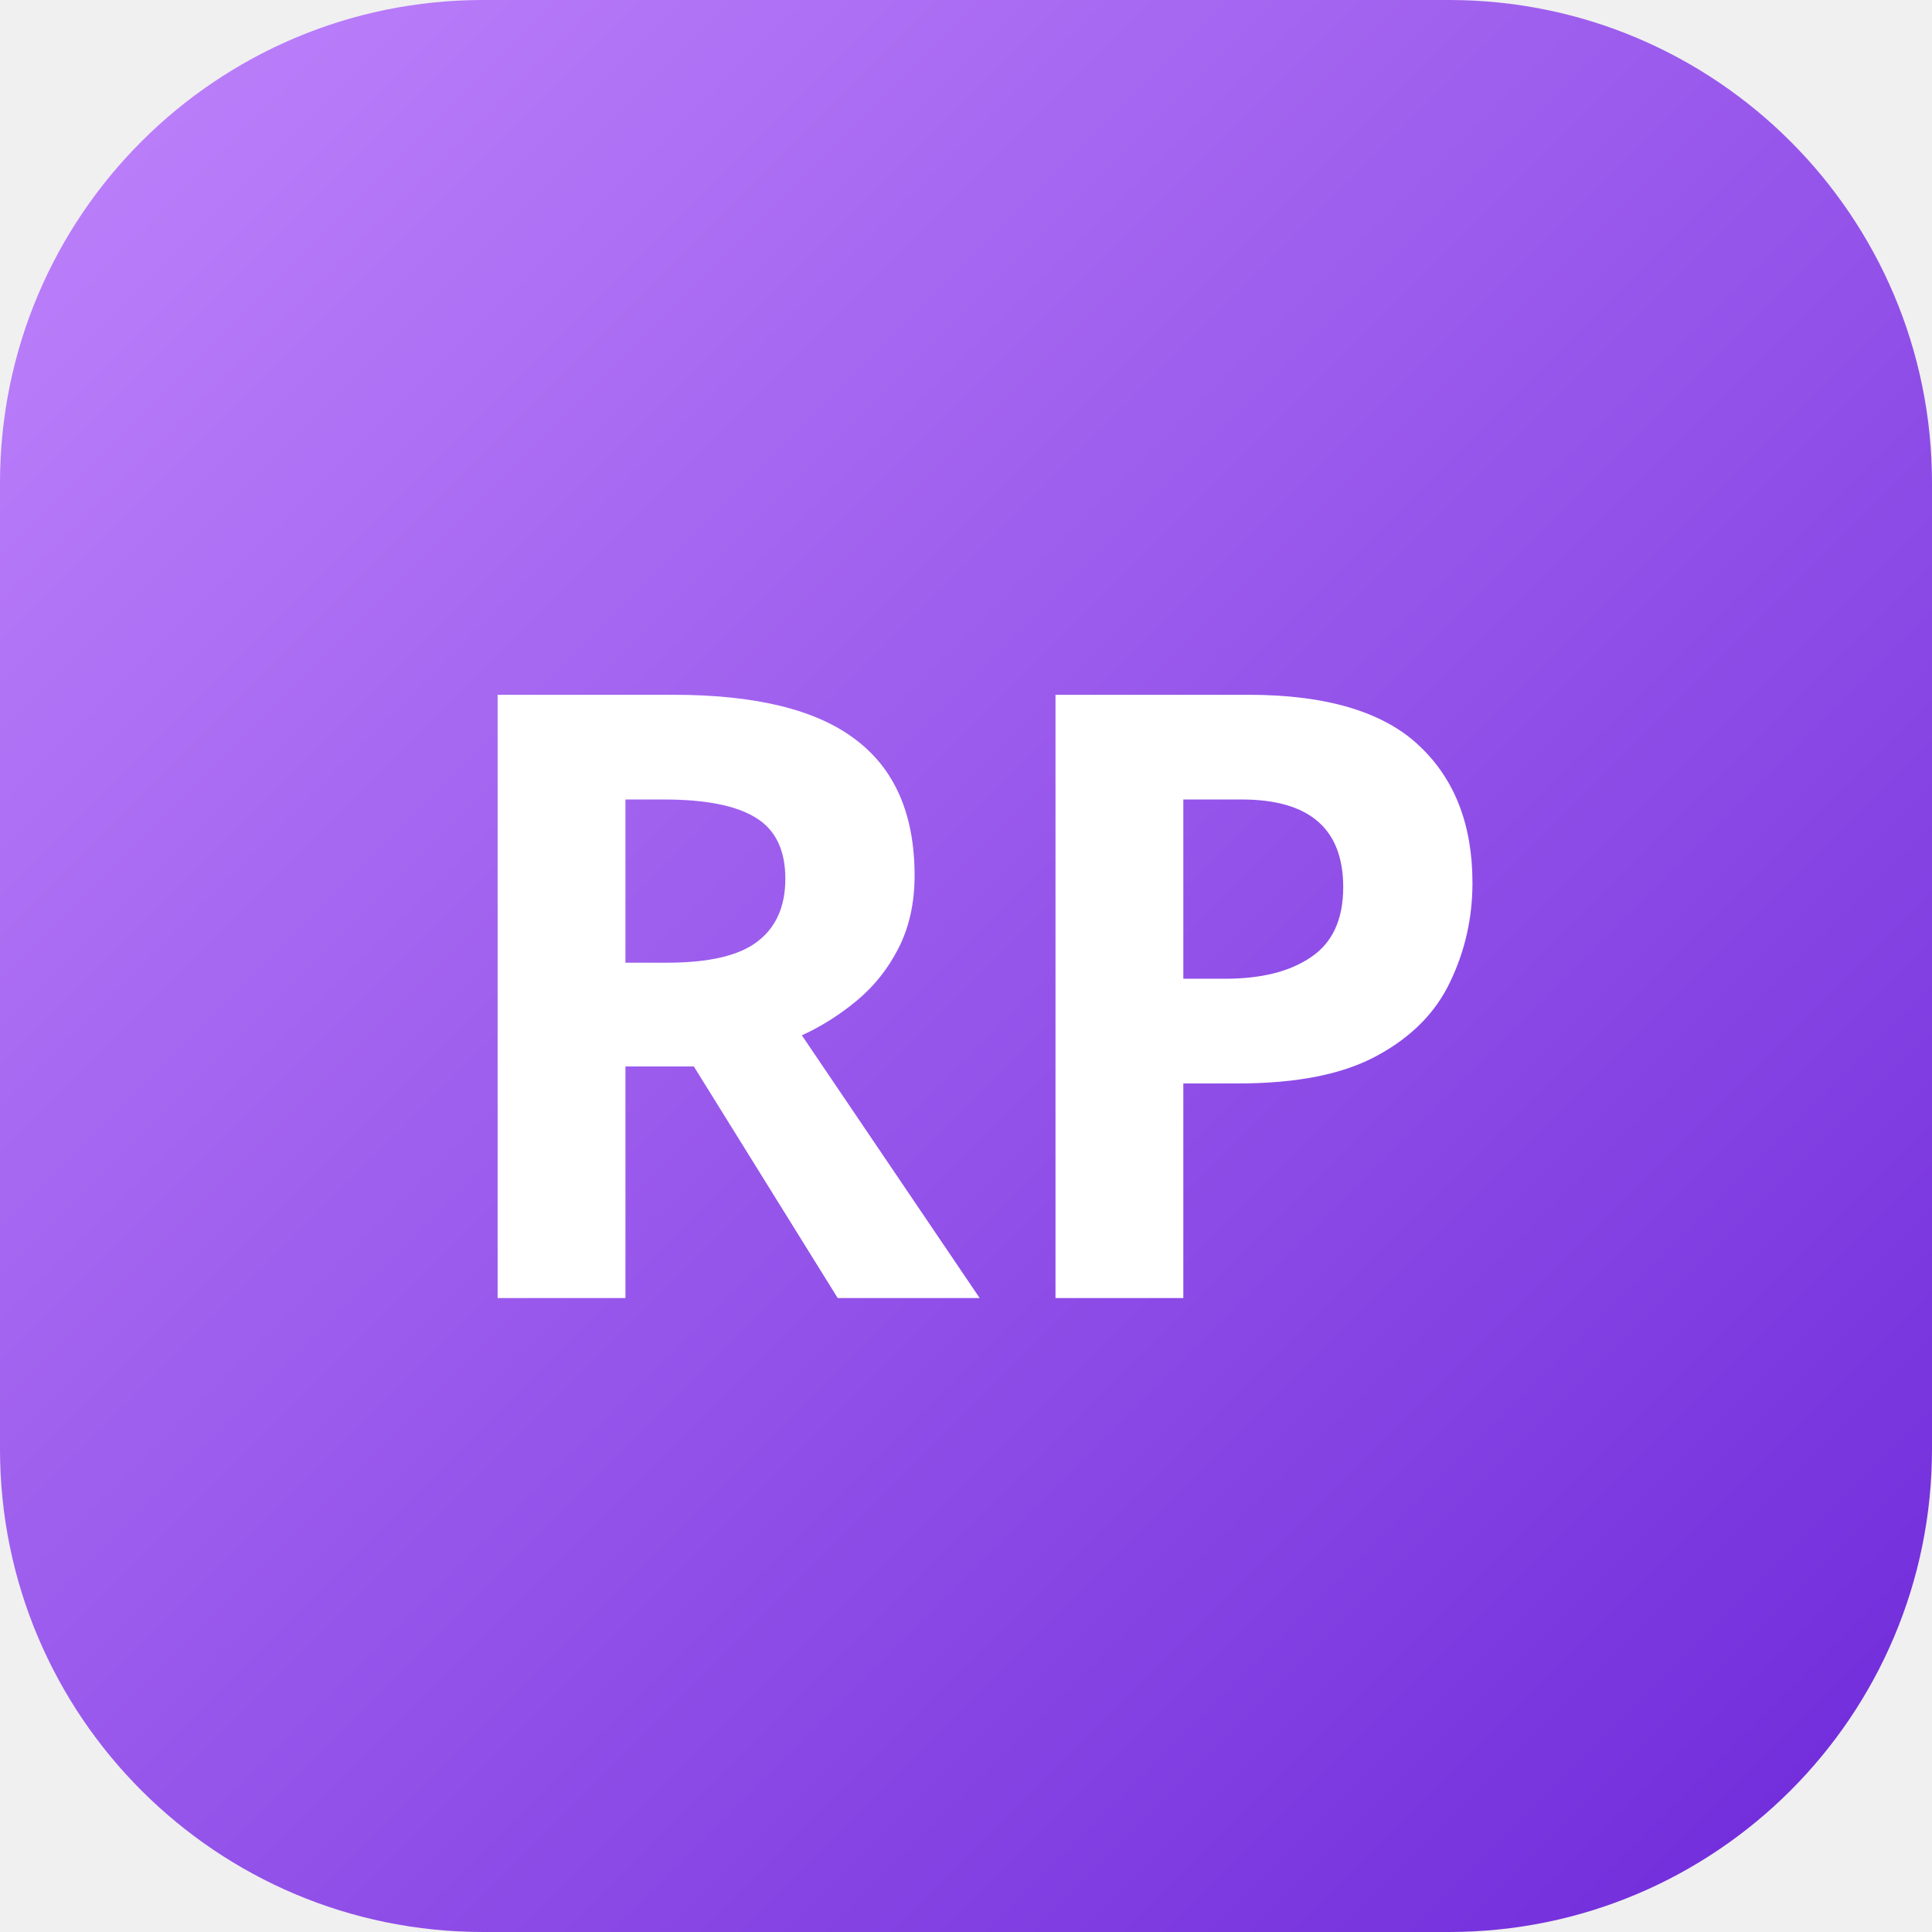
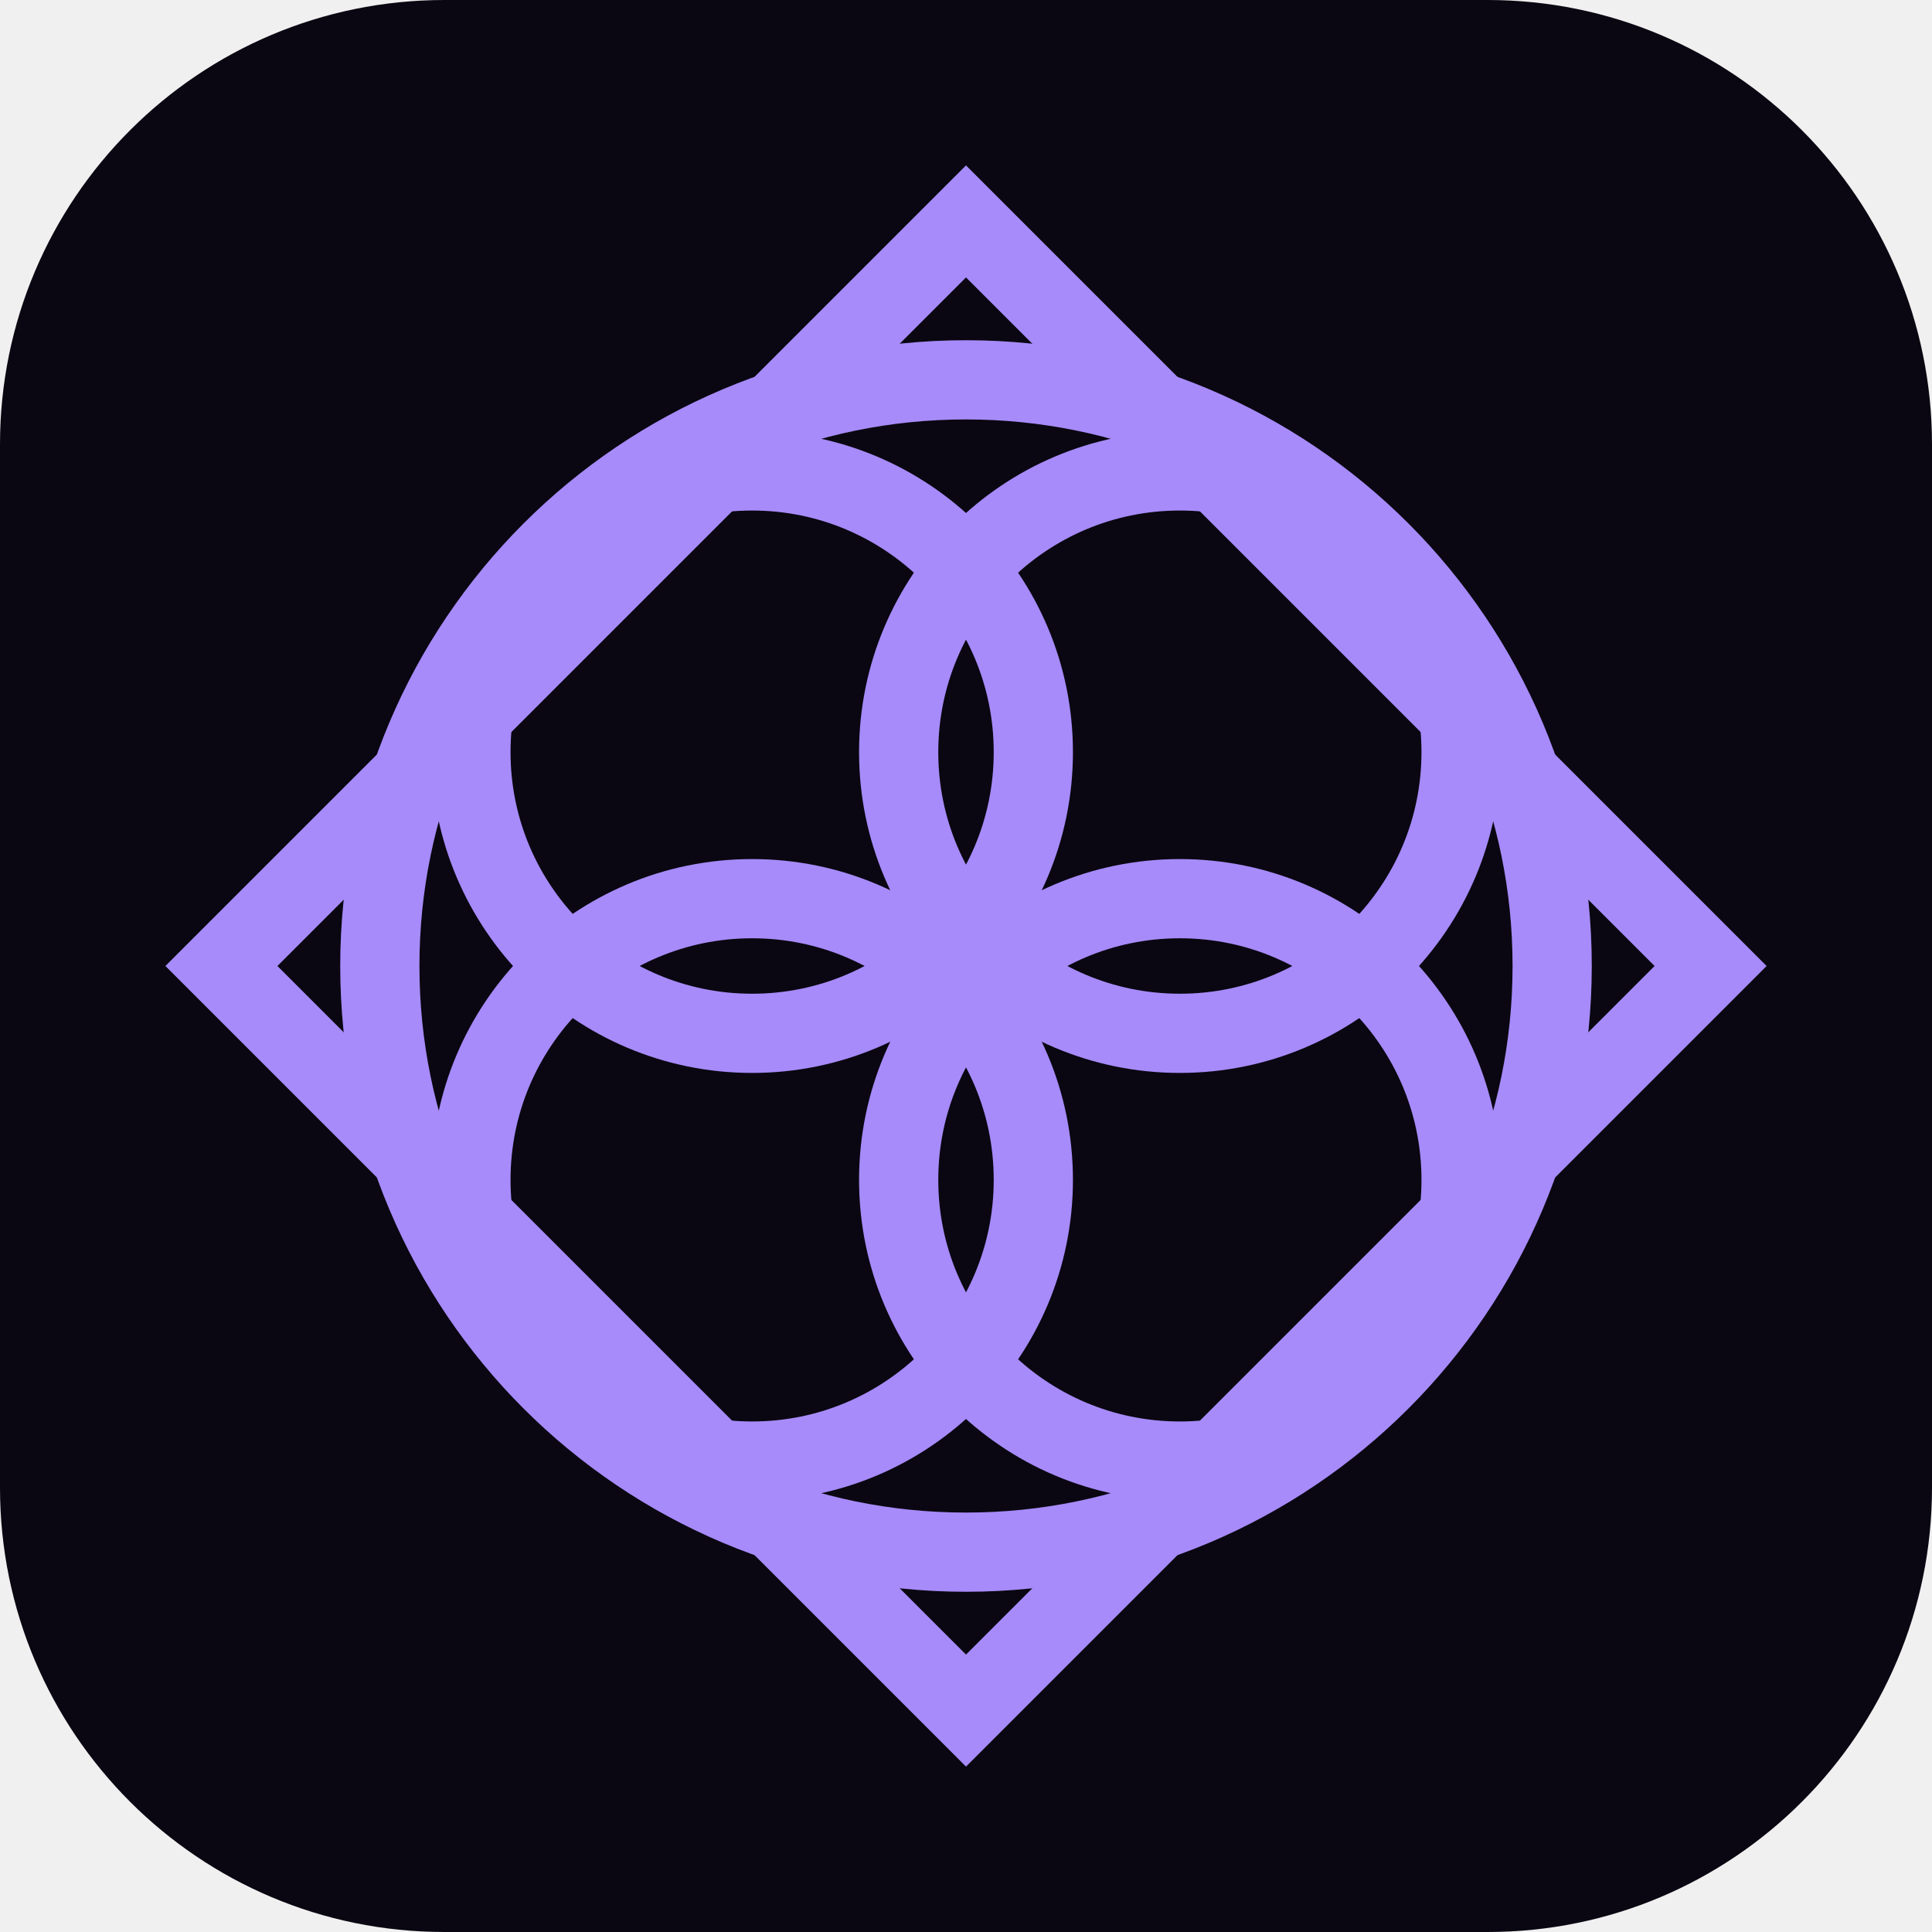
- <svg xmlns="http://www.w3.org/2000/svg" viewBox="0 0 64 64" role="img" aria-label="RP">
-   <defs>
-     <linearGradient id="g" x1="0" y1="0" x2="1" y2="1">
-       <stop offset="0" stop-color="#c084fc" />
-       <stop offset="1" stop-color="#6d28d9" />
-     </linearGradient>
-   </defs>
-   <rect width="64" height="64" rx="16" fill="url(#g)" />
-   <text x="32" y="43" text-anchor="middle" font-family="Sora, Segoe UI, sans-serif" font-size="28" font-weight="700" fill="#fff">RP</text>
+ <svg xmlns="http://www.w3.org/2000/svg" viewBox="0 0 200 200" role="img" aria-label="Logo">
+   <rect width="200" height="200" rx="46" fill="#0a0712" />
+   <g fill="none" stroke="#a78bfa" stroke-width="10" stroke-linejoin="miter" transform="translate(100 100) scale(.82) translate(-100 -100)">
+     <path d="M100 6 194 100 100 194 6 100Z" />
+     <circle cx="100" cy="100" r="74" />
+     <circle cx="73" cy="73" r="35.5" />
+     <circle cx="127" cy="73" r="35.5" />
+     <circle cx="127" cy="127" r="35.5" />
+     <circle cx="73" cy="127" r="35.5" />
+   </g>
</svg>
